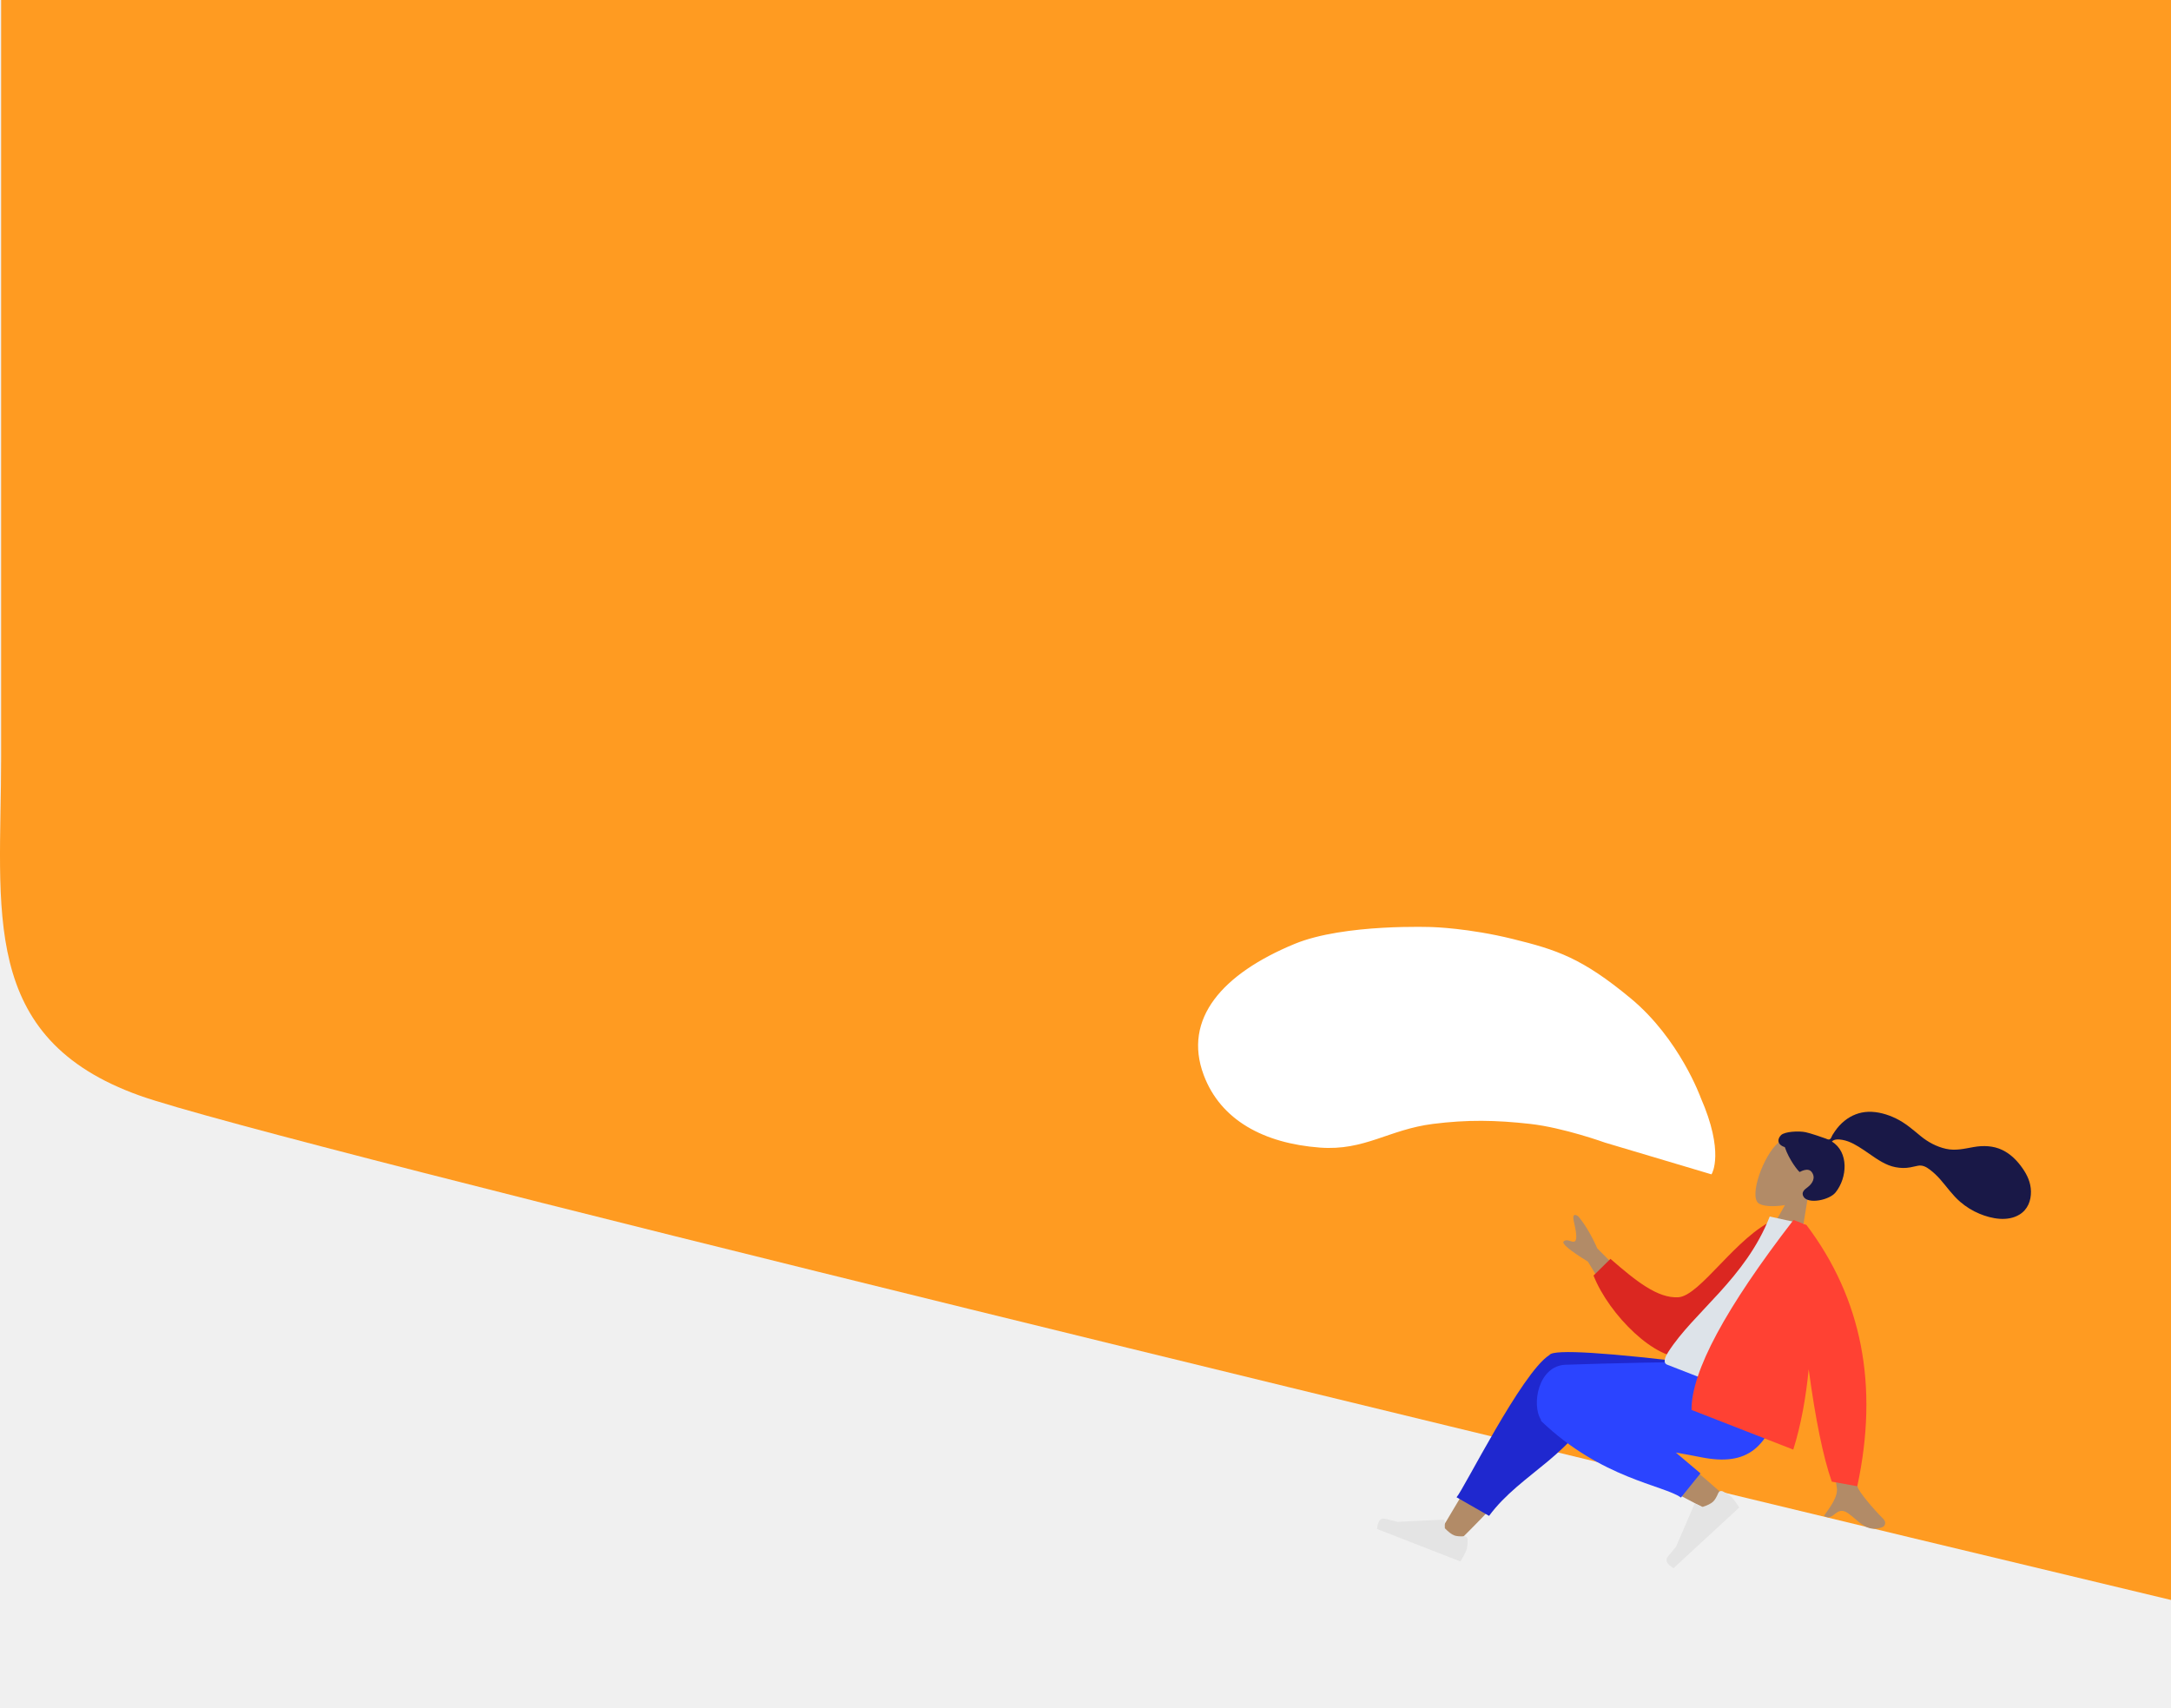
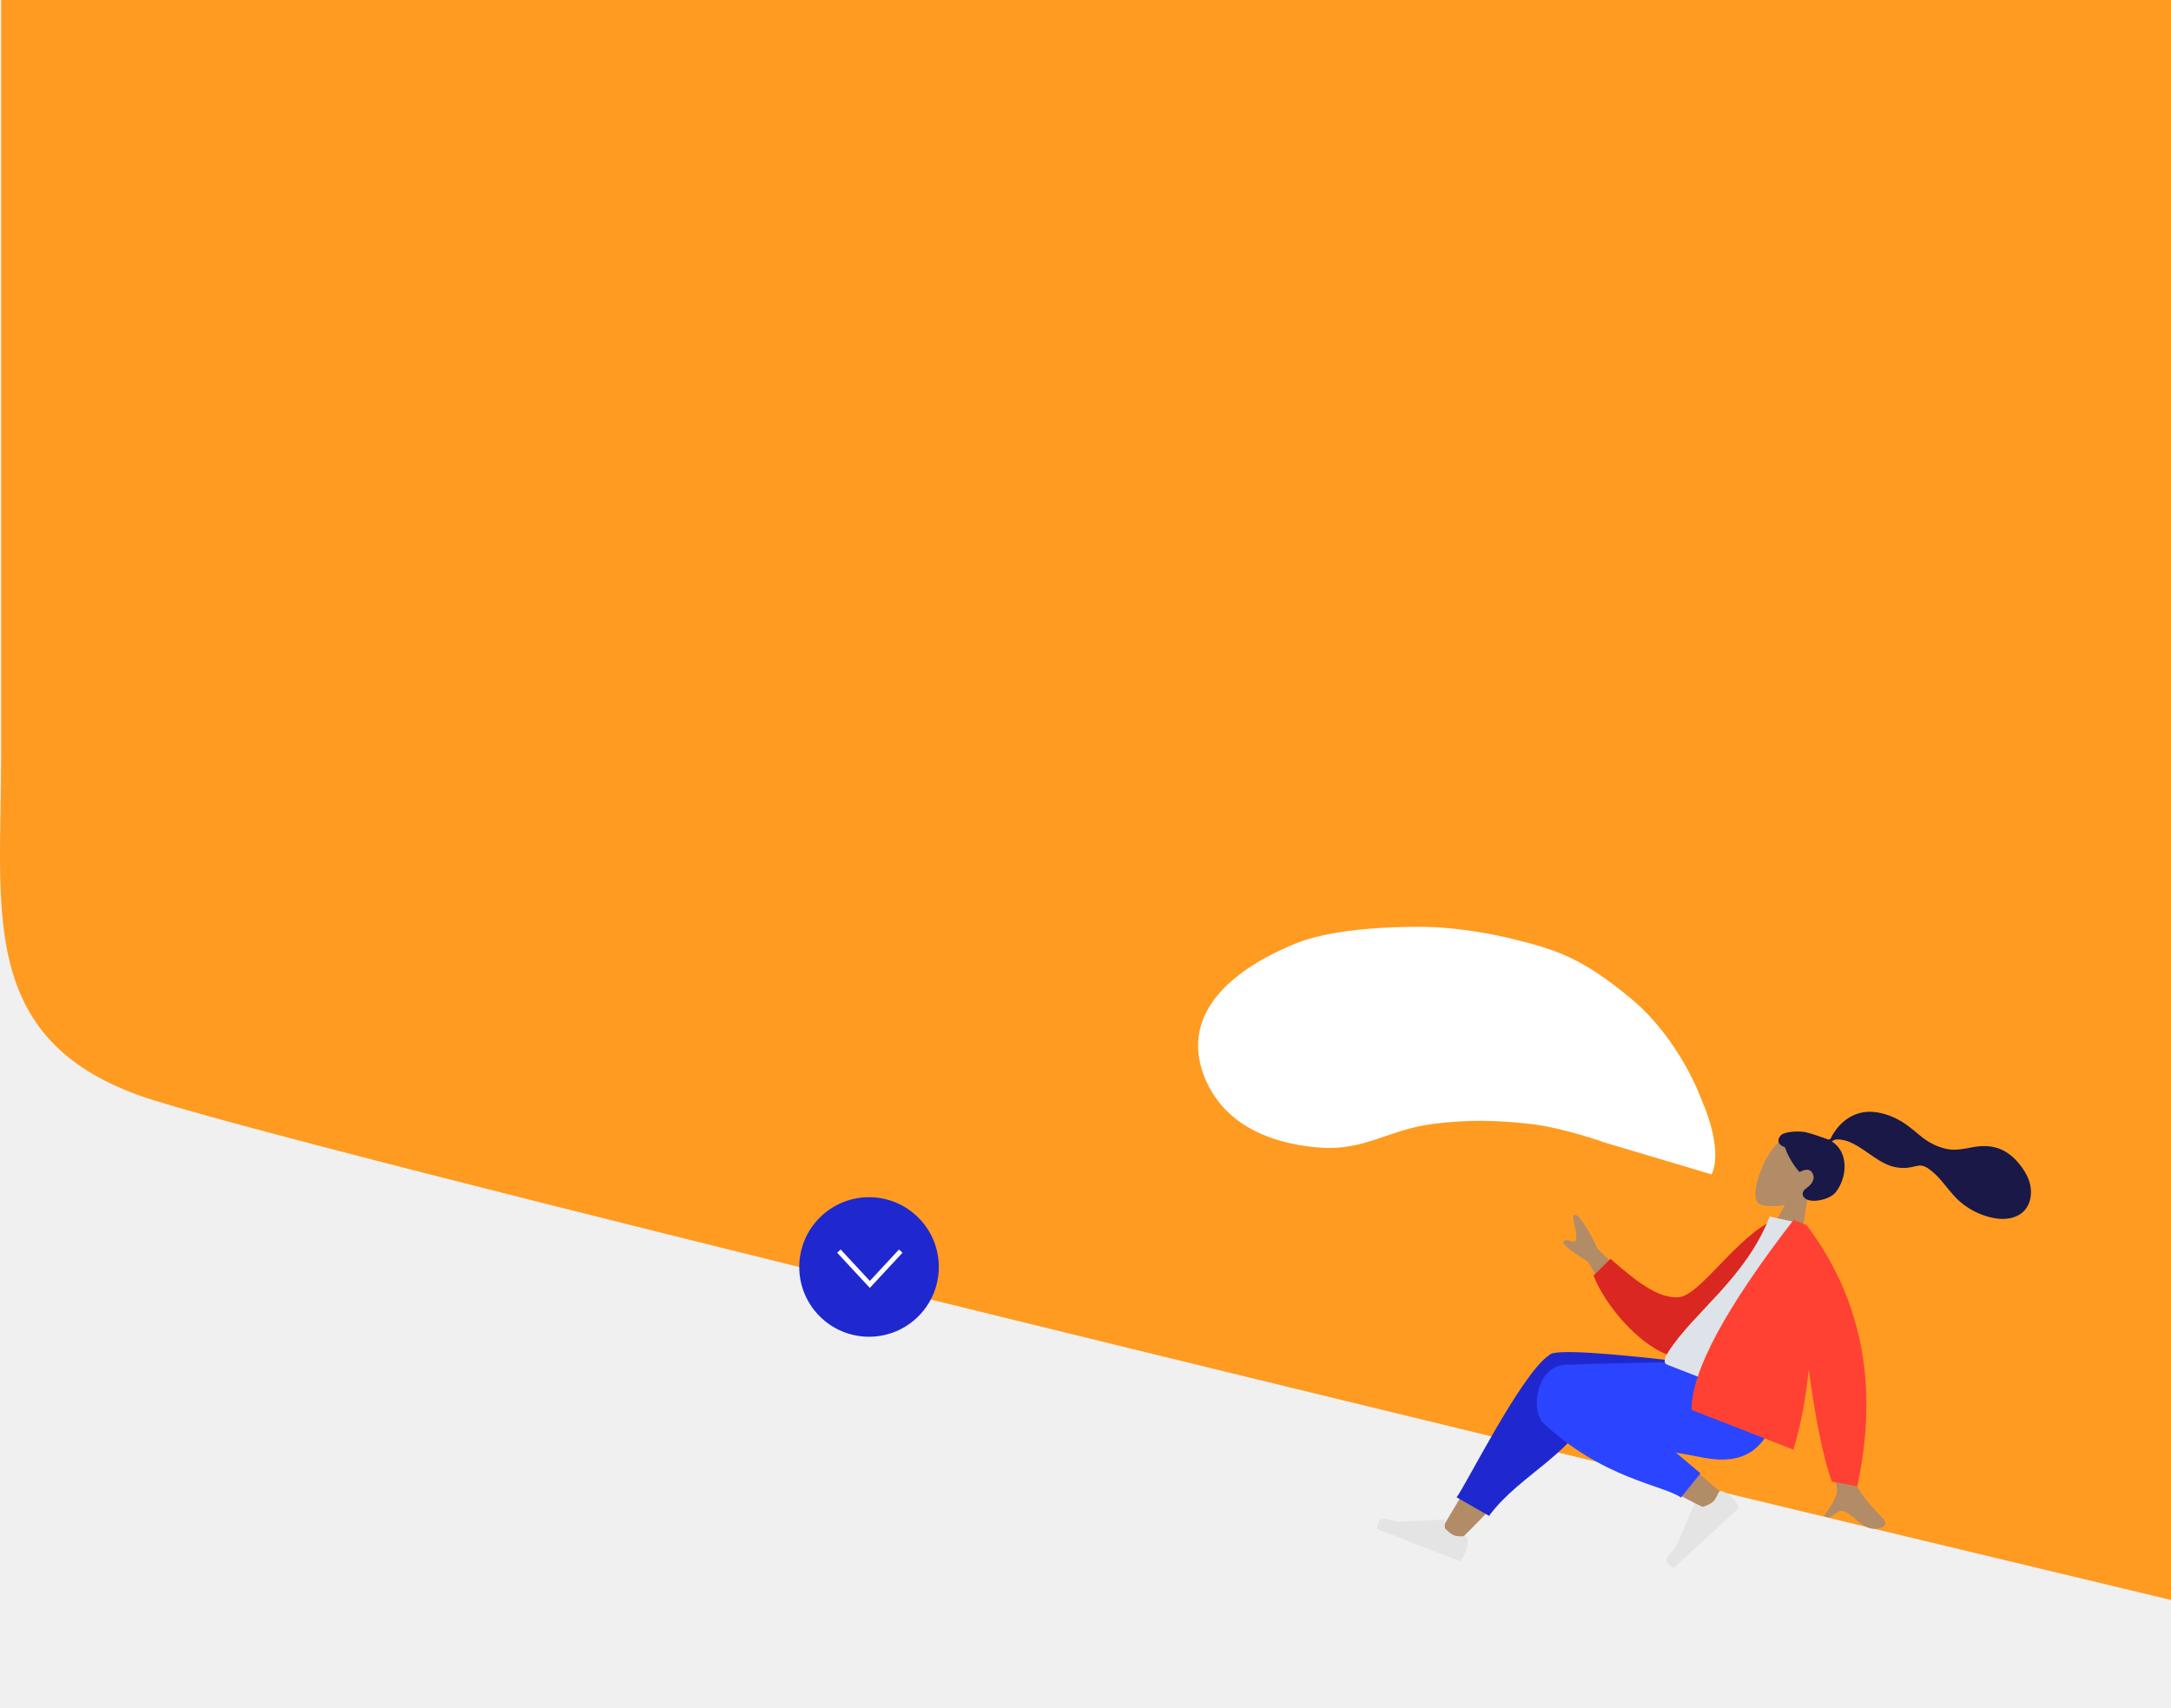
<svg xmlns="http://www.w3.org/2000/svg" width="1369" height="1077" viewBox="0 0 1369 1077" fill="none">
  <path d="M0.721 477.824L0.721 -233.559C0.721 -349.301 1369 -233.559 1369 -233.559V521.673V1009C976.171 915.123 170.073 720.097 88.317 691.007C-13.878 654.645 0.721 574.078 0.721 477.824Z" fill="#FF9B21" />
  <path fill-rule="evenodd" clip-rule="evenodd" d="M1139.97 755.12C1146.23 751.755 1151.54 746.713 1153.75 739.604C1160.13 719.12 1130.67 712.682 1121.34 720.639C1112.02 728.596 1102.71 754.371 1108.98 758.891C1111.48 760.694 1118.1 761.249 1125.55 759.965L1111.31 785.278L1133.67 793.999L1139.97 755.12Z" fill="#B28B67" />
  <path fill-rule="evenodd" clip-rule="evenodd" d="M1138.61 714.012C1141.75 714.678 1149.81 717.44 1151.27 718.011C1152.21 718.376 1153.14 718.985 1154.03 718.342C1154.76 717.816 1155.05 716.562 1155.51 715.799C1156.03 714.912 1156.62 714.064 1157.21 713.218C1158.89 710.813 1160.85 708.666 1163.13 706.824C1167.42 703.369 1172.52 701.34 1178.03 701.152C1184.11 700.944 1190.21 702.731 1195.63 705.371C1201.44 708.196 1206.1 712.294 1211.03 716.365C1215.74 720.245 1221.12 723.148 1227.1 724.483C1233.12 725.827 1238.62 724.421 1244.56 723.366C1250.64 722.287 1257.01 722.517 1262.64 725.231C1267.9 727.765 1272.02 731.95 1275.33 736.686C1278.43 741.117 1280.58 745.83 1280.69 751.326C1280.8 757.239 1278.62 762.829 1273.41 765.983C1265.86 770.554 1255.9 768.616 1248.23 765.432C1243.8 763.59 1239.72 761.06 1236.08 757.928C1231.22 753.75 1227.66 748.494 1223.45 743.714C1221.48 741.471 1219.33 739.424 1216.95 737.623C1214.64 735.875 1212.21 734.539 1209.24 735.192C1206.1 735.882 1203.23 736.644 1199.98 736.573C1196.86 736.505 1193.75 735.934 1190.84 734.776C1185.19 732.522 1180.3 728.579 1175.26 725.251C1171.15 722.537 1166.72 719.704 1161.79 718.846C1159.73 718.489 1156.63 718.2 1155.16 719.914C1165.95 726.543 1164.91 742.67 1157.53 751.929C1153.54 756.926 1140.34 759.433 1137.38 754.835C1135.5 751.921 1138.06 750.054 1139.73 748.814C1142.92 746.438 1145.17 742.664 1142.38 739.056C1139.98 735.944 1134.93 739.138 1134.87 739.109C1134.03 738.705 1128.22 731.58 1125.48 723.424C1120.3 721.748 1120.83 718.106 1123.11 715.846C1125.39 713.585 1134.28 713.092 1138.61 714.012Z" fill="#191847" />
  <path fill-rule="evenodd" clip-rule="evenodd" d="M918.161 973.627C940.403 951.863 958.008 932.225 966.207 921.439C980.246 902.97 991.892 886.443 995.697 880.058C1004.77 864.834 981.492 854.662 975.21 861.537C965.701 871.942 941.744 908.97 908.109 965.893L918.161 973.627ZM1088.96 944.719C1079.7 936.118 1046.63 907.611 1029.62 896.563C1024.74 893.389 1019.99 890.356 1015.5 887.542C1002.18 879.178 984.587 902.243 997.675 909.647C1030.27 928.086 1077.23 952.313 1081.19 954.523C1086.75 957.62 1094.78 950.124 1088.96 944.719Z" fill="#B28B67" />
  <path fill-rule="evenodd" clip-rule="evenodd" d="M1009.45 876.948L1080.46 869.897L1083.02 863.332L1075.97 860.584C1012.96 852.834 980.026 850.771 977.16 854.394C977.129 854.433 977.1 854.472 977.071 854.512C977.027 854.539 976.984 854.566 976.941 854.593C959.491 865.784 922.944 939.392 918.484 944.232L938.983 955.968C959.35 928.342 994.375 917.224 1008.09 879.972C1008.7 878.962 1009.15 877.952 1009.45 876.948Z" fill="#1F28CF" />
  <path fill-rule="evenodd" clip-rule="evenodd" d="M1056.79 916.044C1062.63 917.073 1068 918.052 1072.56 918.968C1102.04 924.89 1115.84 913.259 1123.66 879.182L1072.82 859.356C1063.59 858.502 1013.38 859.768 987.234 860.661C969.93 861.252 965.644 886.039 971.705 895.288C971.608 895.673 971.662 895.981 971.887 896.197C1009.73 932.514 1049.27 936.625 1059.98 944.415L1072.29 929.161L1056.79 916.044Z" fill="#2B44FF" />
  <path fill-rule="evenodd" clip-rule="evenodd" d="M1086.3 940.491C1089.14 941.928 1091.07 943.191 1092.07 944.281C1093.3 945.606 1094.86 947.744 1096.77 950.694C1095.23 952.112 1081.41 964.86 1055.31 988.938C1050.95 986.371 1049.8 983.874 1051.85 981.449C1053.91 979.024 1055.6 976.989 1056.93 975.343L1068.27 948.978C1068.49 948.471 1069.08 948.236 1069.59 948.455C1069.6 948.458 1069.6 948.462 1069.61 948.466L1073.62 950.328C1076.7 949.348 1078.9 948.239 1080.25 947C1081.34 945.993 1082.44 944.161 1083.55 941.506L1083.55 941.506C1083.98 940.486 1085.15 940.006 1086.17 940.431C1086.21 940.45 1086.25 940.47 1086.3 940.491Z" fill="#E4E4E4" />
  <path fill-rule="evenodd" clip-rule="evenodd" d="M925.504 970.847C925.461 974.036 925.17 976.321 924.632 977.703C923.976 979.383 922.74 981.725 920.923 984.73C918.974 983.97 901.459 977.138 868.377 964.235C868.772 959.188 870.511 957.059 873.593 957.846C876.676 958.634 879.246 959.262 881.305 959.731L909.975 958.369C910.527 958.343 910.995 958.768 911.022 959.32C911.022 959.33 911.022 959.339 911.022 959.348L911.107 963.769C913.335 966.102 915.3 967.6 917.003 968.265C918.386 968.804 920.515 968.991 923.388 968.824L923.388 968.824C924.491 968.76 925.437 969.602 925.501 970.705C925.504 970.752 925.505 970.8 925.504 970.847Z" fill="#E4E4E4" />
  <path fill-rule="evenodd" clip-rule="evenodd" d="M1035.21 815.292L1007.23 787.3C1003.61 779.101 999.651 772.395 995.339 767.182C993.897 766.015 991.145 764.76 992.437 770.315C993.728 775.87 994.837 781.771 993.039 782.84C991.24 783.908 988.427 780.857 986.08 782.821C984.515 784.13 989.594 788.406 1001.32 795.651L1019.04 824.897L1035.21 815.292ZM1170.09 872.606L1149.52 868.947C1154.77 912.216 1157.67 935.195 1158.22 937.885C1159.47 943.938 1153.1 951.65 1150.2 955.891C1156.36 960.112 1157.66 948.868 1165.41 954.343C1172.48 959.341 1177.17 966.919 1187.1 963.037C1188.32 962.56 1189.98 960.231 1187.44 957.711C1181.11 951.434 1172.26 940.854 1171.37 937.739C1170.15 933.492 1169.73 911.781 1170.09 872.606Z" fill="#B28B67" />
  <path fill-rule="evenodd" clip-rule="evenodd" d="M1126.97 773.494L1119.45 768.97C1095.27 779.148 1072.16 817.248 1058.35 818.1C1045.3 818.906 1031.56 807.841 1015.54 793.888L1004.86 804.409C1014.65 829.324 1044.67 858.859 1062.73 855.728C1091.61 850.722 1116.68 802.39 1126.97 773.494Z" fill="#DB2721" />
  <path fill-rule="evenodd" clip-rule="evenodd" d="M1122.6 888.431C1090.3 875.833 1066.54 866.565 1051.32 860.63C1048.06 859.359 1050.51 854.895 1051.91 852.706C1068.03 827.434 1100.75 806.182 1115.96 767.192L1137.78 771.987C1144.12 805.972 1136.87 841.941 1122.6 888.431Z" fill="#DDE3E9" />
  <path fill-rule="evenodd" clip-rule="evenodd" d="M1140.53 863.472C1144.84 895.351 1149.69 918.986 1155.09 934.377L1171.17 937.278C1184.83 873.836 1174.14 818.911 1139.11 772.505L1135.4 771.057L1130.97 769.329C1087.97 825.05 1066.53 864.99 1066.65 889.147L1130.81 914.173C1135.77 898.464 1138.83 881.001 1140.53 863.472L1140.53 863.472Z" fill="#FF4133" />
  <path d="M1072 692.5C1072 692.5 1058.75 655.494 1028 630C997.253 604.506 981.507 599.466 953.759 592.626C926.011 585.786 903.512 585.164 903.512 585.164C903.512 585.164 847.703 582.832 816.518 595.735C771.441 614.386 746.29 642.493 759.522 677.817C770.069 705.971 797.094 720.534 832.267 723.21C860.498 725.359 875.488 711.838 903.512 708.287C925.225 705.535 943.241 705.84 965.008 708.287C986.058 710.653 1012.25 720.101 1012.25 720.101L1079 740C1079 740 1087 726.741 1072 692.5Z" fill="white" stroke="white" />
+   <circle cx="548" cy="799" r="44" fill="#1F28CF" />
+   <path d="M529 789L548.5 810L568 789" stroke="white" stroke-width="3" />
</svg>
